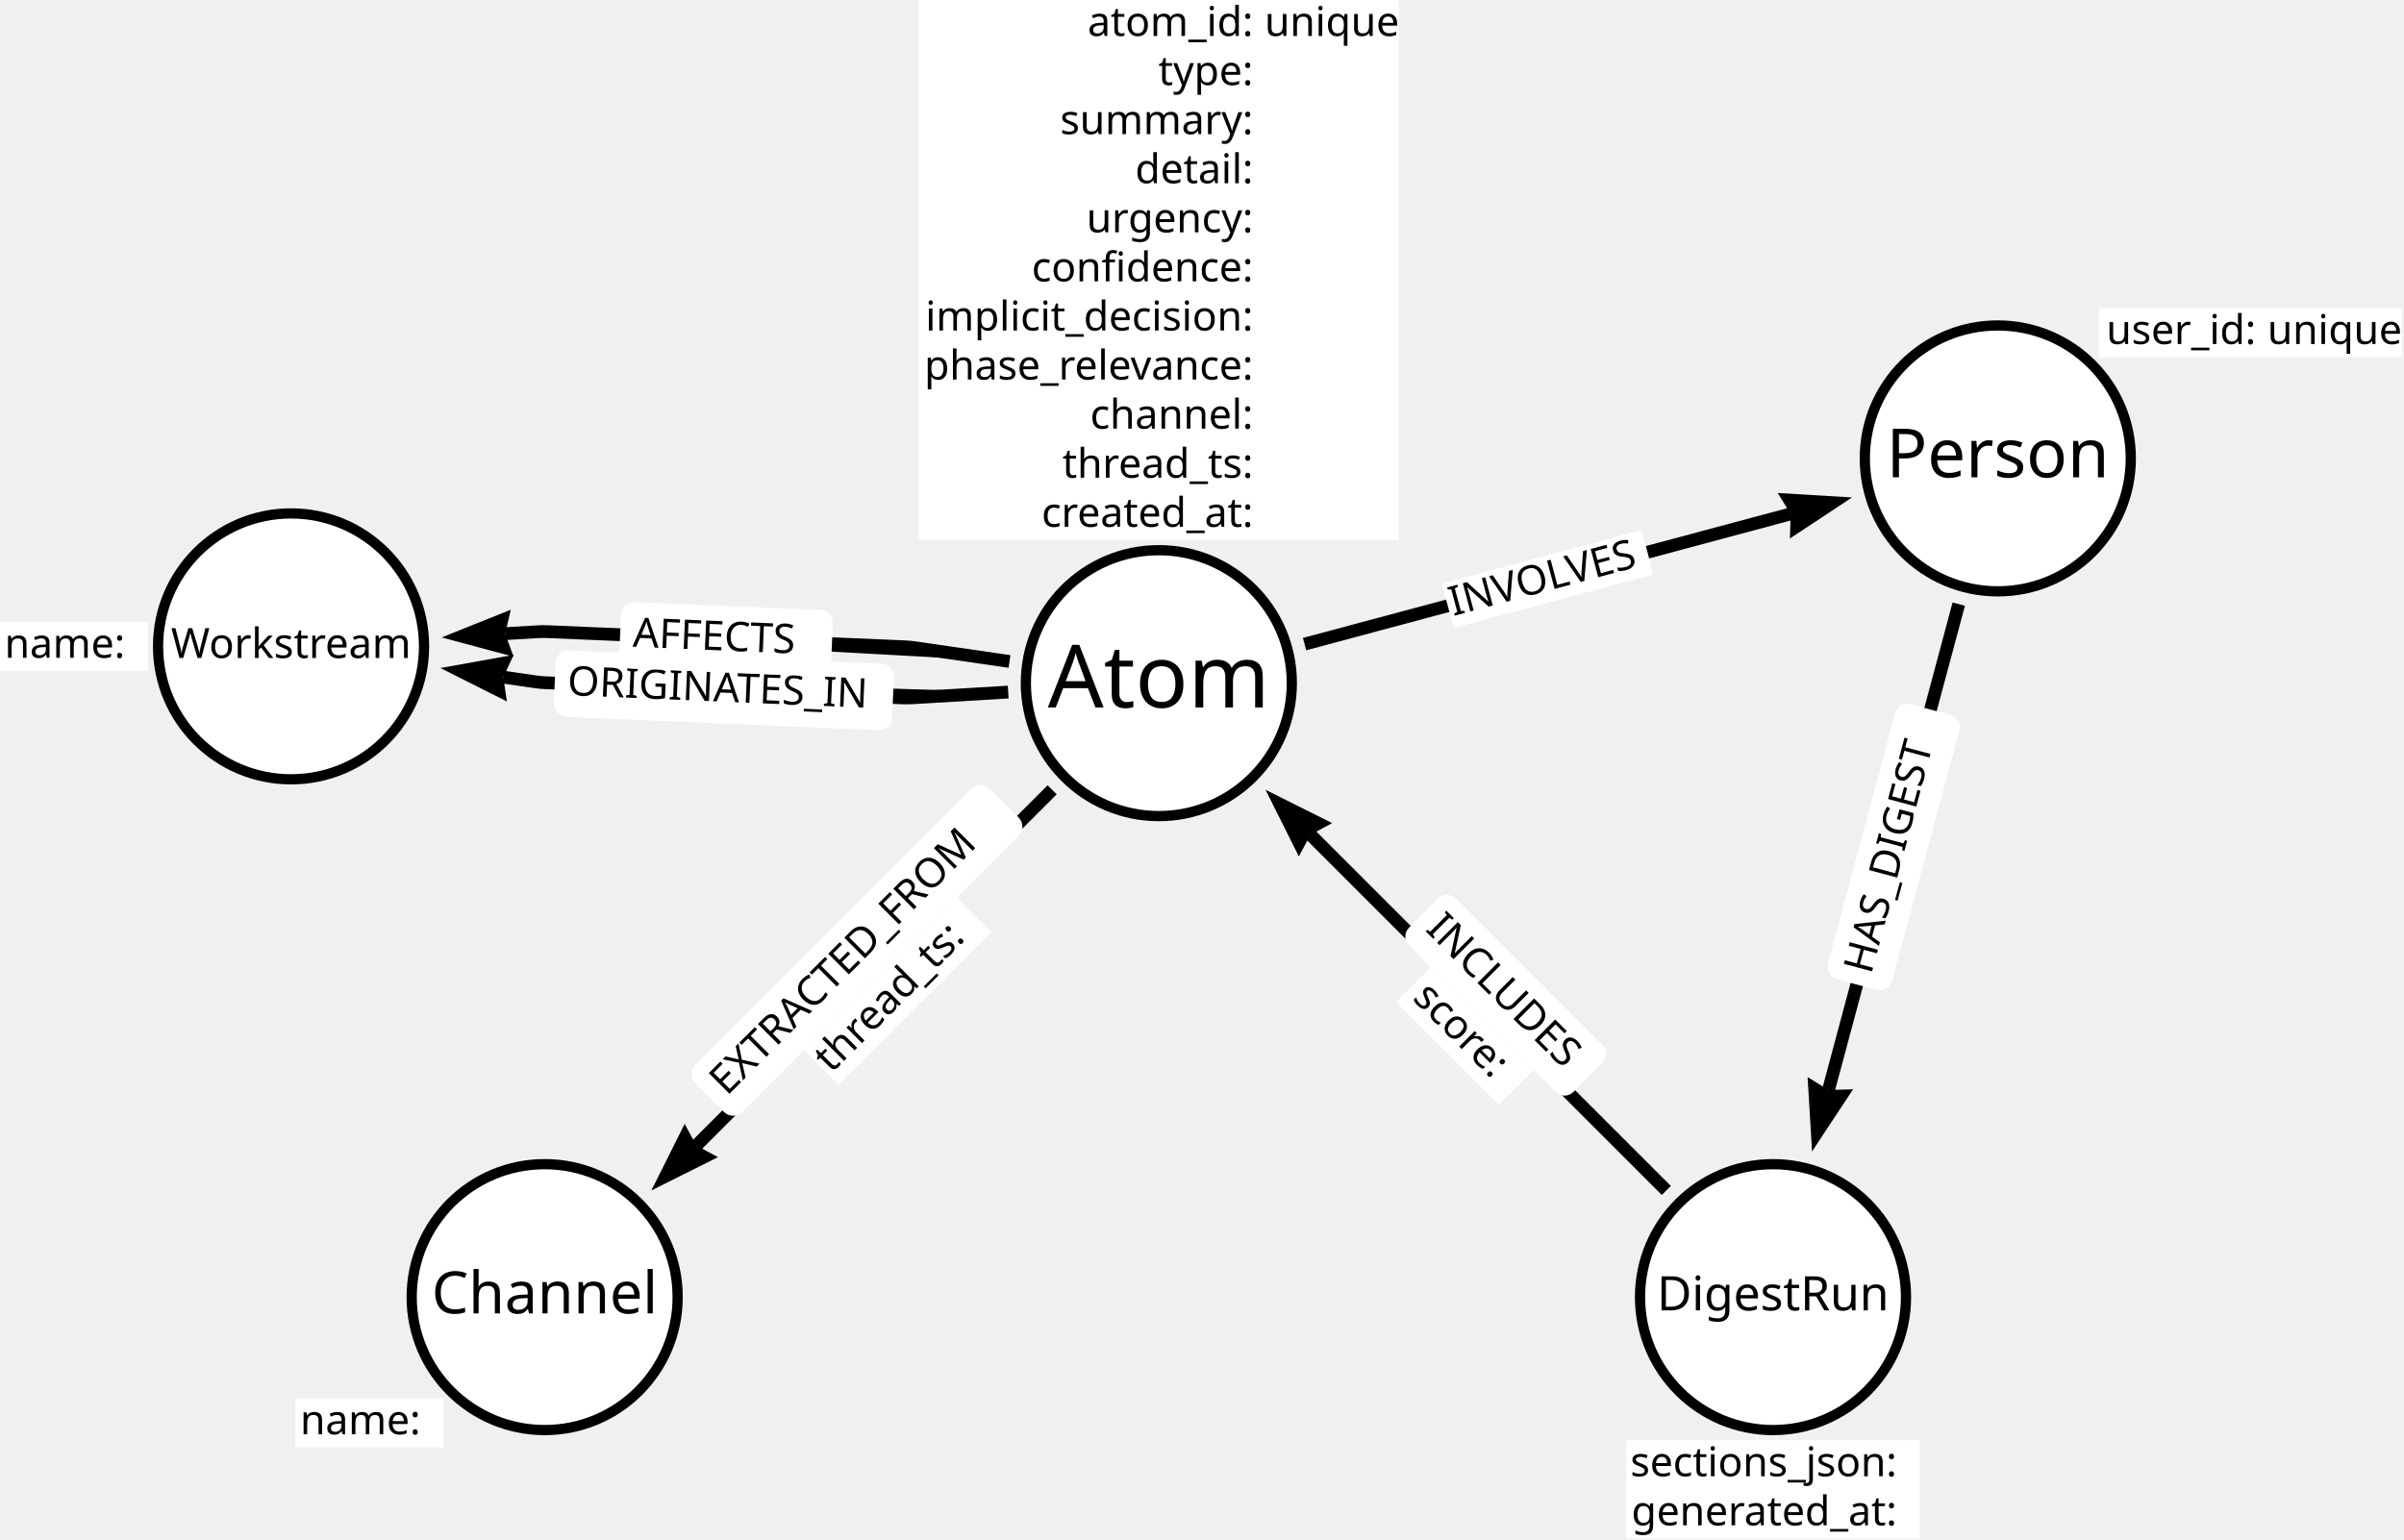
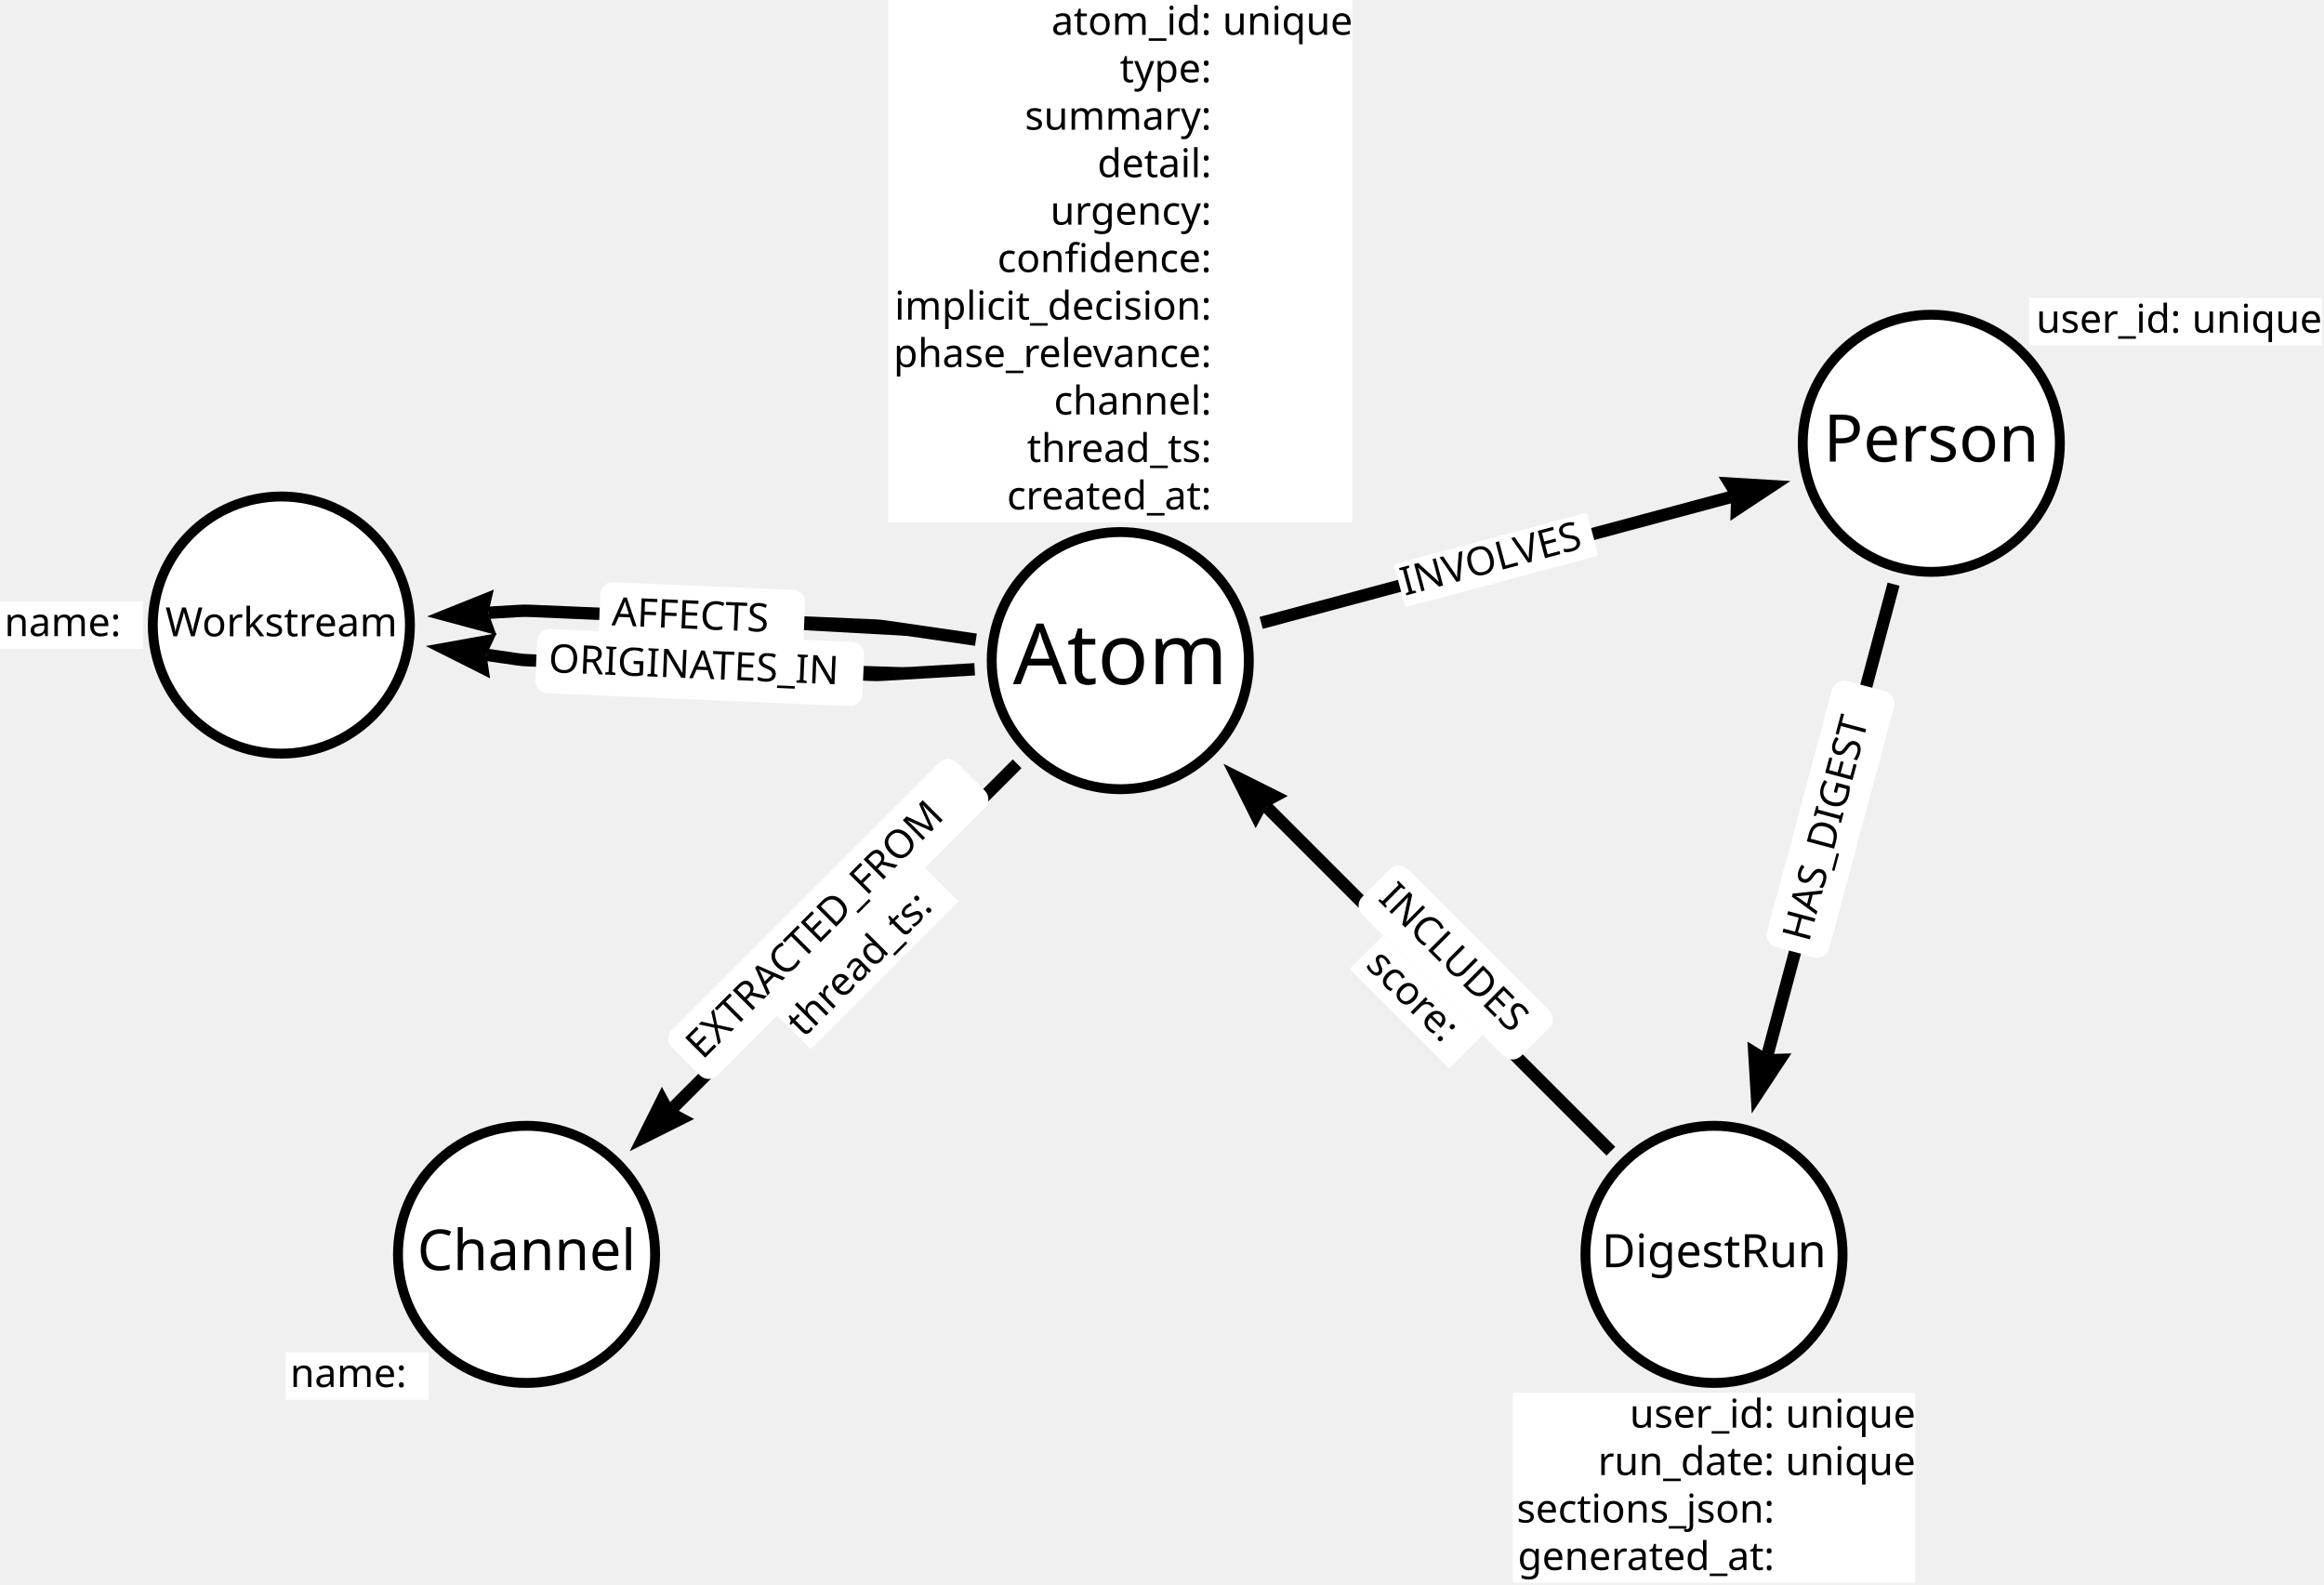
- <svg xmlns="http://www.w3.org/2000/svg" width="940" height="602" viewBox="0 0 940 602">
+ <svg xmlns="http://www.w3.org/2000/svg" width="940" height="641" viewBox="0 0 940 641">
  <defs>
    <style type="text/css" />
  </defs>
  <g transform="translate(487.8454 252.8171) scale(1)">
    <g class="relationship">
      <g transform="translate(-34.72335 14.38288) rotate(-177.5728)" stroke-width="5" stroke="#000000">
        <path d="M 58.695 -5.99 L 95.969 -9.793 A 40 40 0 0 1 100.03 -10 L 169.811 -10 L 239.592 -10 A 40 40 0 0 1 243.653 -9.793 L 256.193 -8.514 L 256.193 -8.514" />
        <polygon points="-24.862,0 -27.625,9.208 0,0 -27.625,-9.208" fill="#000000" transform="translate(339.622 0) rotate(5.826689) translate(-59 0)" stroke="none" />
      </g>
      <g transform="translate(-204.8055 17.18247) rotate(2.427184) translate(0 -13)">
        <g transform="translate(0 0)">
          <g transform="translate(-66.19922 0)" fill="#ffffff" stroke="#000000" stroke-width="0">
            <rect x="0" y="0" width="132.398" height="26" rx="5" ry="5" stroke="none" />
            <text xml:space="preserve" x="5" y="17.457" stroke="none" text-anchor="left" font-family="sans-serif" font-size="16" font-weight="normal" fill="#000000">ORIGINATES_IN</text>
          </g>
        </g>
      </g>
    </g>
    <g class="relationship">
      <g transform="translate(-34.72335 14.38288) rotate(-177.5728)" stroke-width="5" stroke="#000000">
        <path d="M 58.695 5.99 L 95.969 9.793 A 40 40 0 0 0 100.03 10 L 169.811 10 L 239.592 10 A 40 40 0 0 0 243.653 9.793 L 256.193 8.514 L 256.193 8.514" />
        <polygon points="-24.862,0 -27.625,9.208 0,0 -27.625,-9.208" fill="#000000" transform="translate(339.622 0) rotate(-5.826689) translate(-59 0)" stroke="none" />
      </g>
      <g transform="translate(-203.9585 -2.799587) rotate(2.427184) translate(0 -13)">
        <g transform="translate(0 0)">
          <g transform="translate(-41.44531 0)" fill="#ffffff" stroke="#000000" stroke-width="0">
            <rect x="0" y="0" width="82.891" height="26" rx="5" ry="5" stroke="none" />
            <text xml:space="preserve" x="5" y="17.457" stroke="none" text-anchor="left" font-family="sans-serif" font-size="16" font-weight="normal" fill="#000000">AFFECTS</text>
          </g>
        </g>
      </g>
    </g>
    <g class="relationship">
      <g transform="translate(-34.72335 14.38288) rotate(135)" stroke-width="5" stroke="#000000">
        <path d="M 59 0 L 255.76 0" />
        <polygon points="-24.862,0 -27.625,9.208 0,0 -27.625,-9.208" fill="#000000" transform="translate(280.622 0) rotate(0)" stroke="none" />
      </g>
      <g transform="translate(-146.0078 125.6673) rotate(315) translate(0 -22.6)">
        <g transform="translate(0 0)">
          <g transform="translate(-81.44922 0)" fill="#ffffff" stroke="#000000" stroke-width="0">
            <rect x="0" y="0" width="162.898" height="26" rx="5" ry="5" stroke="none" />
            <text xml:space="preserve" x="5" y="17.457" stroke="none" text-anchor="left" font-family="sans-serif" font-size="16" font-weight="normal" fill="#000000">EXTRACTED_FROM</text>
          </g>
        </g>
        <g transform="translate(0 26)">
          <g transform="translate(-42.24609 0)" fill="white">
            <rect x="0" y="0" width="84.492" height="19.2" rx="0" ry="0" stroke="none" />
            <g font-family="sans-serif" font-size="16" font-weight="normal" fill="#000000" text-anchor="end">
              <text xml:space="preserve" x="75.602" y="14.057" stroke="none">thread_ts:</text>
              <text xml:space="preserve" x="80.047" y="14.057" stroke="none" text-anchor="start" />
            </g>
          </g>
        </g>
      </g>
    </g>
    <g class="relationship">
      <g transform="translate(-34.72335 14.38288) rotate(-15)" stroke-width="5" stroke="#000000">
        <path d="M 59 0 L 255.76 0" />
        <polygon points="-24.862,0 -27.625,9.208 0,0 -27.625,-9.208" fill="#000000" transform="translate(280.622 0) rotate(0)" stroke="none" />
      </g>
      <g transform="translate(117.294 -26.35004) rotate(-15) translate(0 -9)">
        <g transform="translate(0 0)">
          <g transform="translate(-40.42578 0)" fill="#ffffff" stroke="#000000" stroke-width="0">
            <rect x="0" y="0" width="80.852" height="18" rx="1" ry="1" stroke="none" />
            <text xml:space="preserve" x="1" y="13.457" stroke="none" text-anchor="left" font-family="sans-serif" font-size="16" font-weight="normal" fill="#000000">INVOLVES</text>
          </g>
        </g>
      </g>
    </g>
    <g class="relationship">
      <g transform="translate(293.3263 -73.51776) rotate(105)" stroke-width="5" stroke="#000000">
        <path d="M 59 0 L 255.76 0" />
        <polygon points="-24.862,0 -27.625,9.208 0,0 -27.625,-9.208" fill="#000000" transform="translate(280.622 0) rotate(0)" stroke="none" />
      </g>
      <g transform="translate(252.5934 78.49958) rotate(285) translate(0 -13)">
        <g transform="translate(0 0)">
          <g transform="translate(-55.67969 0)" fill="#ffffff" stroke="#000000" stroke-width="0">
            <rect x="0" y="0" width="111.359" height="26" rx="5" ry="5" stroke="none" />
            <text xml:space="preserve" x="5" y="17.457" stroke="none" text-anchor="left" font-family="sans-serif" font-size="16" font-weight="normal" fill="#000000">HAS_DIGEST</text>
          </g>
        </g>
      </g>
    </g>
    <g class="relationship">
      <g transform="translate(205.4257 254.5319) rotate(-135)" stroke-width="5" stroke="#000000">
        <path d="M 59 0 L 255.76 0" />
        <polygon points="-24.862,0 -27.625,9.208 0,0 -27.625,-9.208" fill="#000000" transform="translate(280.622 0) rotate(0)" stroke="none" />
      </g>
      <g transform="translate(94.14126 143.2475) rotate(45) translate(0 -22.6)">
        <g transform="translate(0 0)">
          <g transform="translate(-45.45312 0)" fill="#ffffff" stroke="#000000" stroke-width="0">
            <rect x="0" y="0" width="90.906" height="26" rx="5" ry="5" stroke="none" />
            <text xml:space="preserve" x="5" y="17.457" stroke="none" text-anchor="left" font-family="sans-serif" font-size="16" font-weight="normal" fill="#000000">INCLUDES</text>
          </g>
        </g>
        <g transform="translate(0 26)">
          <g transform="translate(-28.45312 0)" fill="white">
            <rect x="0" y="0" width="56.906" height="19.2" rx="0" ry="0" stroke="none" />
            <g font-family="sans-serif" font-size="16" font-weight="normal" fill="#000000" text-anchor="end">
              <text xml:space="preserve" x="48.016" y="14.057" stroke="none">score:</text>
              <text xml:space="preserve" x="52.461" y="14.057" stroke="none" text-anchor="start" />
            </g>
          </g>
        </g>
      </g>
    </g>
    <g class="node">
      <g fill="#ffffff" stroke="#000000" stroke-width="4">
        <circle cx="-34.723" cy="14.383" r="52" />
      </g>
      <g transform="translate(-34.72335 14.38288)">
        <g transform="scale(0.6835941) translate(0 0)">
          <g transform="translate(0 0)">
            <g font-family="sans-serif" font-size="50" font-weight="normal" fill="#000000" text-anchor="middle">
              <text xml:space="preserve" x="0" y="13.928" stroke="none">Atom</text>
            </g>
          </g>
        </g>
        <g transform="translate(3.429011037612589e-15 -267.2)">
          <g transform="translate(0 0)">
            <g transform="translate(-93.84766 0)" fill="white">
              <rect x="0" y="0" width="187.695" height="211.2" rx="0" ry="0" stroke="none" />
              <g font-family="sans-serif" font-size="16" font-weight="normal" fill="#000000" text-anchor="end">
                <text xml:space="preserve" x="130.758" y="14.057" stroke="none">atom_id:</text>
                <text xml:space="preserve" x="135.203" y="14.057" stroke="none" text-anchor="start">unique</text>
                <text xml:space="preserve" x="130.758" y="33.257" stroke="none" text-anchor="end">type:</text>
                <text xml:space="preserve" x="135.203" y="33.257" stroke="none" text-anchor="start" />
                <text xml:space="preserve" x="130.758" y="52.457" stroke="none" text-anchor="end">summary:</text>
                <text xml:space="preserve" x="135.203" y="52.457" stroke="none" text-anchor="start" />
                <text xml:space="preserve" x="130.758" y="71.657" stroke="none" text-anchor="end">detail:</text>
                <text xml:space="preserve" x="135.203" y="71.657" stroke="none" text-anchor="start" />
                <text xml:space="preserve" x="130.758" y="90.857" stroke="none" text-anchor="end">urgency:</text>
                <text xml:space="preserve" x="135.203" y="90.857" stroke="none" text-anchor="start" />
                <text xml:space="preserve" x="130.758" y="110.057" stroke="none" text-anchor="end">confidence:</text>
                <text xml:space="preserve" x="135.203" y="110.057" stroke="none" text-anchor="start" />
                <text xml:space="preserve" x="130.758" y="129.257" stroke="none" text-anchor="end">implicit_decision:</text>
                <text xml:space="preserve" x="135.203" y="129.257" stroke="none" text-anchor="start" />
                <text xml:space="preserve" x="130.758" y="148.457" stroke="none" text-anchor="end">phase_relevance:</text>
                <text xml:space="preserve" x="135.203" y="148.457" stroke="none" text-anchor="start" />
                <text xml:space="preserve" x="130.758" y="167.657" stroke="none" text-anchor="end">channel:</text>
                <text xml:space="preserve" x="135.203" y="167.657" stroke="none" text-anchor="start" />
                <text xml:space="preserve" x="130.758" y="186.857" stroke="none" text-anchor="end">thread_ts:</text>
                <text xml:space="preserve" x="135.203" y="186.857" stroke="none" text-anchor="start" />
                <text xml:space="preserve" x="130.758" y="206.057" stroke="none" text-anchor="end">created_at:</text>
                <text xml:space="preserve" x="135.203" y="206.057" stroke="none" text-anchor="start" />
              </g>
            </g>
          </g>
        </g>
      </g>
    </g>
    <g class="node">
      <g fill="#ffffff" stroke="#000000" stroke-width="4">
        <circle cx="-374.041" cy="0" r="52" />
      </g>
      <g transform="translate(-374.0407 0)">
        <g transform="scale(0.3261725) translate(0 0)">
          <g transform="translate(0 0)">
            <g font-family="sans-serif" font-size="50" font-weight="normal" fill="#000000" text-anchor="middle">
              <text xml:space="preserve" x="0" y="13.928" stroke="none">Workstream</text>
            </g>
          </g>
        </g>
        <g transform="translate(-56 -9.6)">
          <g transform="translate(0 0)">
            <g transform="translate(-57.80469 0)" fill="white">
              <rect x="0" y="0" width="57.805" height="19.2" rx="0" ry="0" stroke="none" />
              <g font-family="sans-serif" font-size="16" font-weight="normal" fill="#000000" text-anchor="end">
                <text xml:space="preserve" x="48.914" y="14.057" stroke="none">name:</text>
                <text xml:space="preserve" x="53.359" y="14.057" stroke="none" text-anchor="start" />
              </g>
            </g>
          </g>
        </g>
      </g>
    </g>
    <g class="node">
      <g fill="#ffffff" stroke="#000000" stroke-width="4">
        <circle cx="-274.872" cy="254.532" r="52" />
      </g>
      <g transform="translate(-274.8724 254.5319)">
        <g transform="scale(0.4570318) translate(0 0)">
          <g transform="translate(0 0)">
            <g font-family="sans-serif" font-size="50" font-weight="normal" fill="#000000" text-anchor="middle">
              <text xml:space="preserve" x="0" y="13.928" stroke="none">Channel</text>
            </g>
          </g>
        </g>
        <g transform="translate(-39.59798 39.59798)">
          <g transform="translate(0 0)">
            <g transform="translate(-57.80469 0)" fill="white">
              <rect x="0" y="0" width="57.805" height="19.2" rx="0" ry="0" stroke="none" />
              <g font-family="sans-serif" font-size="16" font-weight="normal" fill="#000000" text-anchor="end">
                <text xml:space="preserve" x="48.914" y="14.057" stroke="none">name:</text>
                <text xml:space="preserve" x="53.359" y="14.057" stroke="none" text-anchor="start" />
              </g>
            </g>
          </g>
        </g>
      </g>
    </g>
    <g class="node">
      <g fill="#ffffff" stroke="#000000" stroke-width="4">
        <circle cx="293.326" cy="-73.518" r="52" />
      </g>
      <g transform="translate(293.3263 -73.51776)">
        <g transform="scale(0.5312505) translate(0 0)">
          <g transform="translate(0 0)">
            <g font-family="sans-serif" font-size="50" font-weight="normal" fill="#000000" text-anchor="middle">
              <text xml:space="preserve" x="0" y="13.928" stroke="none">Person</text>
            </g>
          </g>
        </g>
        <g transform="translate(39.59798 -58.79798)">
          <g transform="translate(0 0)">
            <g transform="translate(0 0)" fill="white">
              <rect x="0" y="0" width="118.305" height="19.2" rx="0" ry="0" stroke="none" />
              <g font-family="sans-serif" font-size="16" font-weight="normal" fill="#000000" text-anchor="end">
                <text xml:space="preserve" x="61.367" y="14.057" stroke="none">user_id:</text>
                <text xml:space="preserve" x="65.812" y="14.057" stroke="none" text-anchor="start">unique</text>
              </g>
            </g>
          </g>
        </g>
      </g>
    </g>
    <g class="node">
      <g fill="#ffffff" stroke="#000000" stroke-width="4">
        <circle cx="205.426" cy="254.532" r="52" />
      </g>
      <g transform="translate(205.4257 254.5319)">
        <g transform="scale(0.3730475) translate(0 0)">
          <g transform="translate(0 0)">
            <g font-family="sans-serif" font-size="50" font-weight="normal" fill="#000000" text-anchor="middle">
              <text xml:space="preserve" x="0" y="13.928" stroke="none">DigestRun</text>
            </g>
          </g>
        </g>
        <g transform="translate(3.429011037612589e-15 56)">
          <g transform="translate(0 0)">
-             <g transform="translate(-57.36328 0)" fill="white">
-               <rect x="0" y="0" width="114.727" height="38.4" rx="0" ry="0" stroke="none" />
-               <g font-family="sans-serif" font-size="16" font-weight="normal" fill="#000000" text-anchor="end">
-                 <text xml:space="preserve" x="105.836" y="14.057" stroke="none">sections_json:</text>
-                 <text xml:space="preserve" x="110.281" y="14.057" stroke="none" text-anchor="start" />
-                 <text xml:space="preserve" x="105.836" y="33.257" stroke="none" text-anchor="end">generated_at:</text>
-                 <text xml:space="preserve" x="110.281" y="33.257" stroke="none" text-anchor="start" />
+             <g transform="translate(-81.38672 0)" fill="white">
+               <rect x="0" y="0" width="162.773" height="76.8" rx="0" ry="0" stroke="none" />
+               <g font-family="sans-serif" font-size="16" font-weight="normal" fill="#000000" text-anchor="end">
+                 <text xml:space="preserve" x="105.836" y="14.057" stroke="none">user_id:</text>
+                 <text xml:space="preserve" x="110.281" y="14.057" stroke="none" text-anchor="start">unique</text>
+                 <text xml:space="preserve" x="105.836" y="33.257" stroke="none" text-anchor="end">run_date:</text>
+                 <text xml:space="preserve" x="110.281" y="33.257" stroke="none" text-anchor="start">unique</text>
+                 <text xml:space="preserve" x="105.836" y="52.457" stroke="none" text-anchor="end">sections_json:</text>
+                 <text xml:space="preserve" x="110.281" y="52.457" stroke="none" text-anchor="start" />
+                 <text xml:space="preserve" x="105.836" y="71.657" stroke="none" text-anchor="end">generated_at:</text>
+                 <text xml:space="preserve" x="110.281" y="71.657" stroke="none" text-anchor="start" />
              </g>
            </g>
          </g>
        </g>
      </g>
    </g>
  </g>
</svg>
